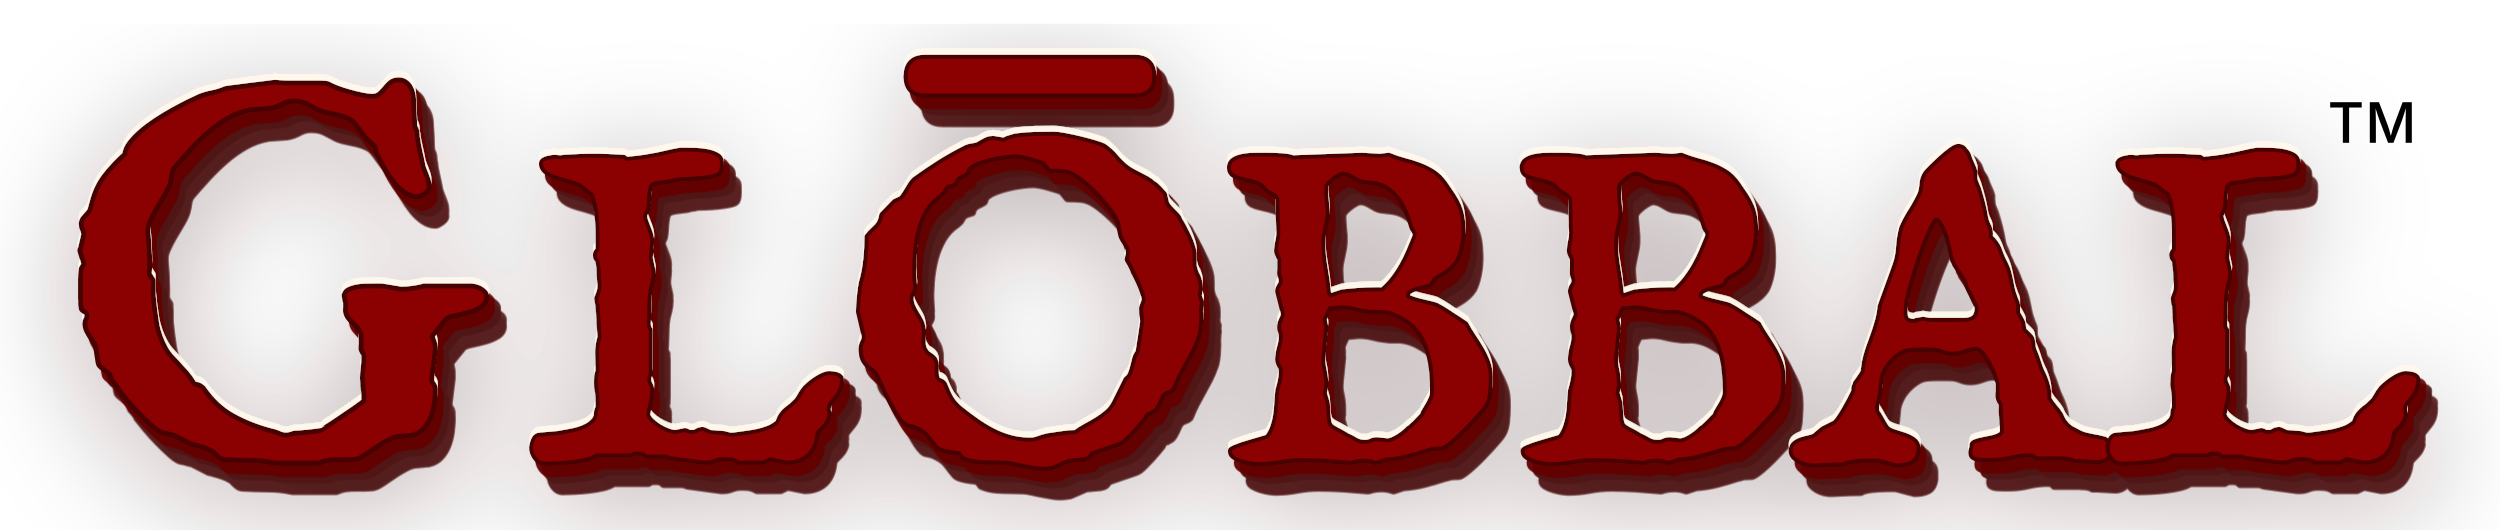
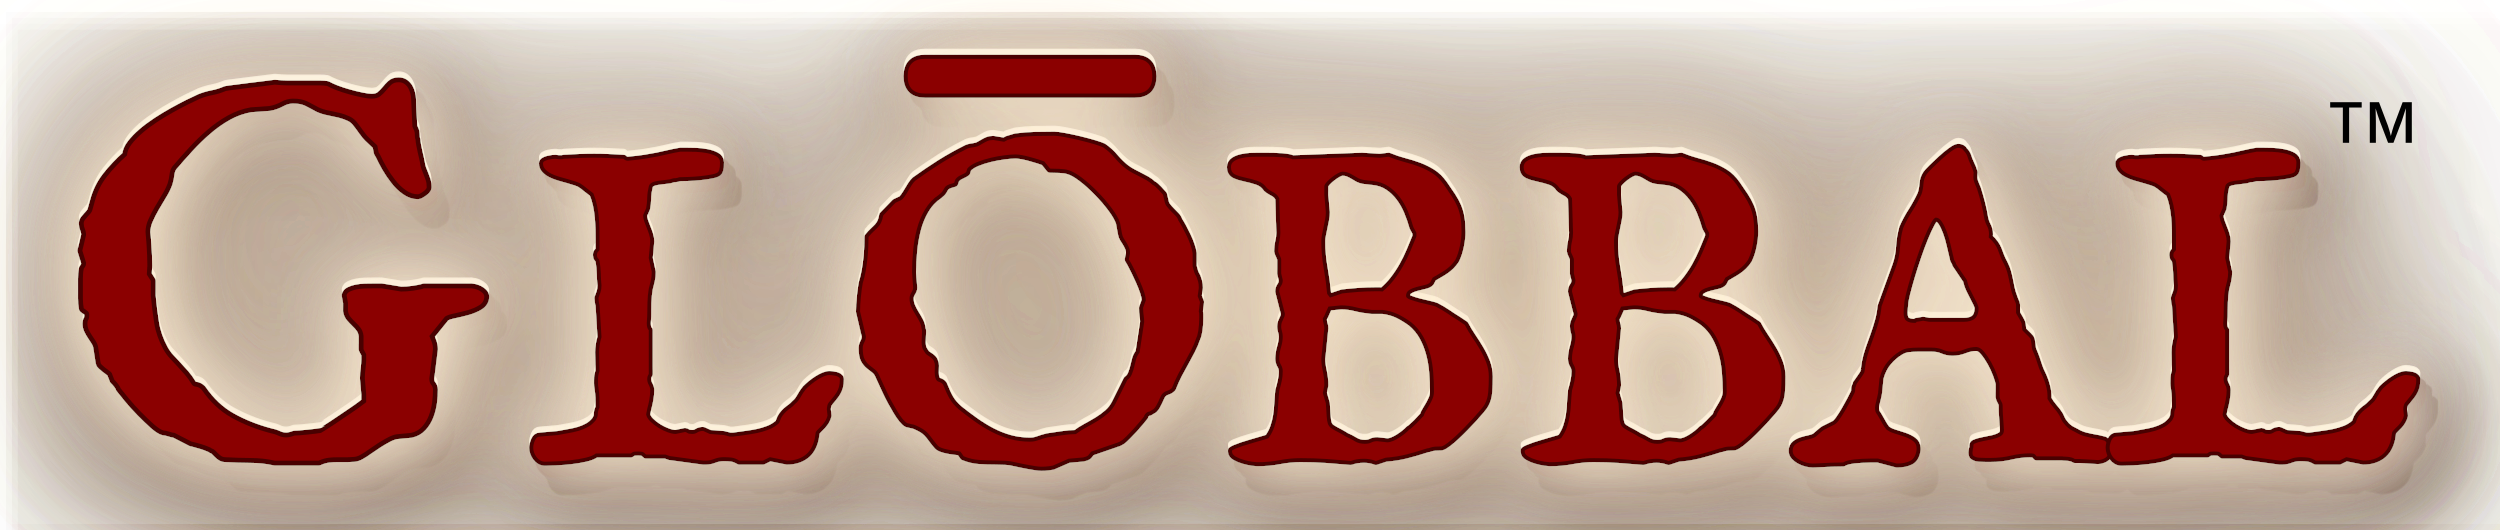
<svg xmlns="http://www.w3.org/2000/svg" class="logo-wordmark" viewBox="0 0 425 90" role="img" aria-label="Globbal">
  <defs>
    <style>
      .logo-wordmark-letters {
        filter:
+           drop-shadow(0 0 6px rgba(255, 242, 215, 0.72))
+           drop-shadow(0 0 14px rgba(255, 228, 185, 0.42))
+           drop-shadow(0 0 24px rgba(255, 210, 155, 0.22))
          drop-shadow(0 -1px 0 rgba(255, 248, 234, 0.95))
          drop-shadow(1px 2px 0 rgba(100, 0, 0, 0.95))
          drop-shadow(2px 3px 0 rgba(65, 0, 0, 0.9))
          drop-shadow(0 4px 10px rgba(40, 0, 0, 0.32));
      }
      .logo-letter-fill {
        fill: #8b0000;
        stroke: #4a0000;
        stroke-width: 1.656;
        stroke-linejoin: round;
        stroke-linecap: round;
        paint-order: stroke fill;
      }
      .logo-wordmark-tm {
        fill: #000;
        font-family: "Segoe UI", Inter, system-ui, sans-serif;
        font-weight: 500;
        letter-spacing: 0.02em;
      }
    </style>
  </defs>
  <g class="logo-wordmark-letters">
    <g class="logo-letter logo-letter-g-0" data-letter="G" data-index="0" transform="translate(9.96 77.86)">
      <path class="logo-letter-fill" d="M4.90-22.87Q4.90-23.27 5.05-23.49Q5.21-23.72 5.21-24.30Q5.21-24.75 4.99-24.93Q4.76-25.11 4.27-25.47Q4.13-26.32 4.13-27.13L4.13-30.46Q4.13-30.95 4.16-31.31Q4.18-31.67 4.27-32.16Q4.58-32.57 4.63-32.77Q4.67-32.97 4.67-33.20L4.04-35.26L4.67-37.91Q4.67-38.45 4.47-38.92Q4.27-39.40 4.27-39.85Q4.27-40.21 4.47-40.47Q4.67-40.74 4.92-41.01Q5.17-41.28 5.41-41.55Q5.66-41.82 5.75-42.18L6.15-43.62Q6.78-46 8.22-47.84Q9.66-49.68 11.63-51.44Q11.68-52.38 12.42-53.34Q13.16-54.31 14.26-55.25Q15.36-56.20 16.73-57.10Q18.10-57.99 19.47-58.76Q20.84-59.52 22.06-60.13Q23.27-60.73 24.08-61.09Q25.11-61.50 26.19-61.70Q27.27-61.90 28.44-62.40Q28.84-62.49 30.01-62.62Q31.18-62.76 32.50-62.94Q33.83-63.12 35.04-63.25Q36.25-63.38 36.75-63.47Q37.38-63.43 37.89-63.38Q38.41-63.34 38.95-63.34L43.30-63.34Q43.89-63.34 44.50-63.34Q45.10-63.34 45.64-63.25Q46.18-62.94 47.17-62.55Q48.16-62.17 49.28-61.86Q50.40-61.54 51.48-61.32Q52.56-61.09 53.23-61.09Q54.18-61.09 54.71-61.52Q55.25-61.95 55.68-62.49Q56.11-63.03 56.56-63.45Q57.01-63.88 57.81-63.88Q58.40-63.88 58.80-63.59Q59.21-63.29 59.45-62.85Q59.70-62.40 59.81-61.92Q59.93-61.45 59.93-61.09L60.15-56.33Q60.33-55.97 60.44-55.68Q60.55-55.39 60.55-55.16Q60.55-54.36 60.69-54.09Q60.69-53.77 60.80-53.17Q60.91-52.56 61.05-51.95Q61.18-51.35 61.30-50.87Q61.41-50.40 61.41-50.36Q61.50-49.64 61.68-49.14Q61.86-48.65 62.06-48.18Q62.26-47.71 62.42-47.21Q62.58-46.72 62.58-46Q62.58-45.87 62.40-45.66Q62.22-45.46 61.97-45.28Q61.72-45.10 61.48-44.97Q61.23-44.83 61.09-44.83Q60.02-44.83 59.03-45.53Q58.04-46.22 57.23-47.26Q56.42-48.29 55.77-49.41Q55.12-50.54 54.71-51.44L54.40-51.97L54.18-53.14L52.69-54.54Q52.56-54.67 52.31-54.96Q52.06-55.25 51.79-55.64Q51.53-56.02 51.26-56.38Q50.99-56.74 50.81-56.96Q50.31-57.68 49.50-58.06Q48.70-58.44 47.77-58.67Q46.85-58.89 45.91-59.07Q44.97-59.25 44.20-59.61Q43.57-59.93 43.10-60.20Q42.63-60.46 42.18-60.67Q41.73-60.87 41.19-60.98Q40.65-61.09 39.85-61.09Q38.81-61.09 37.85-60.55Q36.88-60.02 35.85-59.84L32.66-59.61Q30.59-59.25 28.75-58.22Q26.91-57.19 25.27-55.77Q23.63-54.36 22.15-52.74Q20.66-51.12 19.36-49.59Q18.96-49.05 18.87-48.27Q18.78-47.48 18.55-46.72Q18.19-45.73 17.56-44.72Q16.94-43.71 16.33-42.65Q15.72-41.60 15.25-40.54Q14.78-39.49 14.78-38.41Q14.78-38.18 14.85-37.58Q14.91-36.97 14.96-36.18Q15-35.40 15.05-34.48Q15.09-33.56 15.09-32.70L15-31.18L15.68-30.10L15.68-27.58Q15.90-25.16 16.26-22.91Q16.62-20.66 17.79-18.51Q18.28-17.61 18.91-16.94Q19.54-16.26 20.17-15.59Q20.80-14.91 21.43-14.20Q22.06-13.48 22.60-12.58Q22.82-12.17 23.34-12.13Q23.85-12.08 24.30-11.63Q26.46-8.49 29.40-6.85Q32.34-5.21 35.85-4.27Q36.75-4.09 37.35-3.80Q37.96-3.50 38.72-3.50Q39.08-3.50 39.58-3.64L40.12-3.82Q40.38-3.82 40.99-3.86Q41.60-3.91 42.29-3.98Q42.99-4.04 43.64-4.13Q44.29-4.22 44.61-4.27Q44.65-4.27 45.21-4.63Q45.78-4.99 46.61-5.53Q47.44-6.06 48.38-6.72Q49.32-7.37 50.16-7.93Q50.99-8.49 51.57-8.94Q52.15-9.39 52.29-9.48L52.29-10.87L52.06-13.52Q52.06-14.46 52.18-15.27Q52.29-16.08 52.29-16.71L52.29-17.65L51.84-18.51L51.84-20.75Q51.75-21.56 51.37-22.08Q50.99-22.60 50.51-23.04Q50.04-23.49 49.66-23.94Q49.28-24.39 49.19-25.02L49.19-26.41L48.96-27.67Q49.05-28.08 49.53-28.30Q50-28.53 50.65-28.66Q51.30-28.79 52.06-28.82Q52.83-28.84 53.46-28.84L54.94-28.84L58.22-28.30Q59.25-28.30 60.20-28.44Q61.14-28.57 61.86-28.75L62.08-28.84L70.26-28.84Q70.39-28.84 70.75-28.75Q71.11-28.66 71.47-28.48Q71.83-28.30 72.10-28.03Q72.37-27.76 72.37-27.45Q72.37-26.50 71.49-25.96Q70.62-25.43 69.47-25.11Q68.33-24.80 67.23-24.57Q66.13-24.35 65.68-24.03L63.03-20.75Q63.21-20.35 63.43-19.74Q63.65-19.14 63.65-18.51L63.03-13.52Q63.03-12.80 63.34-12.44Q63.65-12.08 63.65-11.63Q63.65-10.60 63.50-9.43Q63.34-8.27 62.94-7.21Q62.53-6.15 61.81-5.35Q61.09-4.54 59.93-4.27L57.50-4.04Q56.87-3.95 56.04-3.53Q55.21-3.10 54.33-2.54Q53.46-1.98 52.67-1.42Q51.88-0.85 51.30-0.54Q50.76-0.22 50.18-0.18Q49.59-0.13 49.19-0.13L47.57-0.13Q46.63-0.13 45.89-0.04Q45.15 0.04 44.20 0.45L36.75 0.45Q34.77 0 32.57 0Q31.54 0 30.50-0.04Q29.47-0.09 28.44-0.13Q27.94-0.13 27.65-0.34Q27.36-0.54 27.11-0.79Q26.86-1.03 26.62-1.28Q26.37-1.53 26.05-1.62Q25.92-1.75 25.40-1.95Q24.89-2.16 24.30-2.34Q23.72-2.52 23.20-2.65Q22.69-2.79 22.60-2.79L19.72-4.27Q19.45-4.27 18.84-4.47Q18.24-4.67 17.88-4.67Q17.25-4.81 16.19-5.75Q15.14-6.69 13.99-7.86Q12.85-9.03 11.88-10.20Q10.92-11.37 10.51-11.90Q10.51-12.08 10.11-12.60Q9.70-13.12 9.48-13.30L9.03-14.46Q8.94-14.60 8.63-14.82Q8.31-15.05 7.97-15.32Q7.64-15.59 7.39-15.81Q7.14-16.04 7.14-16.17L6.69-19.05Q6.56-19.50 6.27-19.95Q5.97-20.39 5.68-20.84Q5.39-21.29 5.14-21.79Q4.90-22.28 4.90-22.87" />
    </g>
    <g class="logo-letter logo-letter-l-1" data-letter="L" data-index="1" transform="translate(83.18 77.86)">
      <g class="logo-letter-scaled" transform="translate(33.53 0.63) scale(0.82) translate(-33.53 -0.63)">
        <path class="logo-letter-fill" d="M1.75-2.25Q1.75-2.96 2.09-3.77Q2.43-4.58 3.14-4.58L6.87-4.90Q8-5.12 9.07-5.30Q10.15-5.48 11.16-5.77Q12.17-6.06 13.07-6.56Q13.97-7.05 14.73-8Q14.91-8.31 15.03-8.60Q15.14-8.89 15.14-9.25Q15.14-9.97 15.50-10.56Q15.50-11.68 15.48-12.60Q15.45-13.52 15.27-14.69Q15.18-15.23 15.18-15.59Q15.18-15.95 15.18-16.17Q15.18-16.89 15.23-17.18Q15.27-17.47 15.50-18.19Q15.50-19.50 15.45-20.37Q15.41-21.25 15.41-22.06Q15.41-23.58 15.90-25.20L15.50-31.85Q15.41-32.03 15.34-32.57Q15.27-33.11 15.27-33.33Q15.50-33.87 15.70-34.50Q15.90-35.13 15.90-35.89Q15.77-37.20 15.75-38.41Q15.72-39.62 15.50-40.97Q15.41-41.33 15.18-41.55Q14.96-41.78 14.96-42.18Q14.96-42.68 15.18-42.88Q15.41-43.08 15.50-43.30L15.50-45.46Q15.50-46.40 15.48-47.59Q15.45-48.79 15.34-50.04Q15.23-51.30 14.96-52.58Q14.69-53.86 14.20-55.03Q13.97-55.21 13.57-55.50Q13.16-55.79 12.78-56.11Q12.40-56.42 12.11-56.65Q11.81-56.87 11.77-56.87Q11.37-57.19 10.62-57.43Q9.88-57.68 8.98-57.93Q8.09-58.17 7.17-58.44Q6.24-58.71 5.48-59.09Q4.72-59.48 4.25-59.99Q3.77-60.51 3.77-61.23Q3.77-61.50 4.09-61.68Q4.40-61.86 4.85-61.97Q5.30-62.08 5.71-62.13Q6.11-62.17 6.33-62.17Q6.87-62.08 7.14-62.08Q7.41-62.08 7.59-62.08Q7.95-62.08 8.04-62.17Q9.57-62.26 11.19-62.33Q12.80-62.40 14.42-62.40Q15.95-62.40 17.36-62.33Q18.78-62.26 20.48-62.17Q20.66-61.95 20.91-61.86Q21.16-61.77 21.34-61.77Q23.36-61.95 24.82-62.17Q26.28-62.40 27.49-62.64Q28.71-62.89 29.83-63.16Q30.95-63.43 32.30-63.65L33.38-63.65Q34.23-63.65 35.47-63.61Q36.70-63.56 37.80-63.34Q38.90-63.12 39.69-62.69Q40.47-62.26 40.47-61.45Q40.47-61.05 40.43-60.49Q40.38-59.93 40.16-59.52Q39.94-59.16 38.83-58.94Q37.73-58.71 36.43-58.58Q35.13-58.44 33.87-58.40Q32.61-58.35 32.07-58.35Q31.85-58.26 31.63-58.22Q31.40-58.17 31.20-58.15Q31-58.13 30.82-58.13L30.05-57.90Q28.44-57.72 27.58-57.59Q26.73-57.46 26.28-57.19Q25.83-56.92 25.72-56.49Q25.61-56.06 25.47-55.25Q25.38-54.49 25.36-53.70Q25.34-52.92 25.16-51.93L24.53-50.49Q24.53-49.91 24.75-49.23Q24.98-48.56 25.27-47.86Q25.56-47.17 25.79-46.45Q26.01-45.73 26.01-45.06L25.70-41.60L26.32-38.72Q26.32-37.69 26.12-36.90Q25.92-36.12 25.70-35.22Q25.47-33.92 25.43-32.34Q25.38-30.77 25.38-29.51L25.29-28.12Q25.29-27 25.70-26.64L25.70-17.56Q25.47-17.16 25.43-16.96Q25.38-16.76 25.38-16.53Q25.38-15.86 25.70-15.30Q26.01-14.73 26.01-14.24Q26.01-13.30 25.81-12.20Q25.61-11.10 25.38-10.33Q25.38-10.24 25.34-10.06Q25.29-9.88 25.25-9.66Q25.20-9.43 25.16-9.16Q25.29-8.45 26.01-7.73Q26.73-7.01 27.67-6.42Q28.62-5.84 29.60-5.48Q30.59-5.12 31.27-5.12L33.24-5.53Q33.42-5.53 33.71-5.32Q34.01-5.12 34.72-5.12Q35.31-5.12 35.78-5.44Q36.25-5.75 36.97-5.75L38.36-5.12L41.24-4.90L42.50-4.58L43.26-4.58Q44.52-4.76 45.75-4.92Q46.99-5.08 48.18-5.32Q49.37-5.57 50.49-6Q51.62-6.42 52.56-7.23L52.69-7.37Q52.87-7.55 52.87-7.77Q53.10-8.49 53.46-8.96Q53.82-9.43 54.24-9.82Q54.67-10.20 55.14-10.53Q55.61-10.87 56.06-11.37Q56.69-11.86 57.19-12.78Q57.68-13.70 58.31-14.46Q58.76-14.91 59.39-15.43Q60.02-15.95 60.69-16.37Q61.36-16.80 62.01-17.07Q62.67-17.34 63.21-17.34Q63.43-17.34 63.79-17.29Q64.15-17.25 64.49-17.16Q64.82-17.07 65.07-16.91Q65.32-16.76 65.32-16.53Q65.32-15.54 65.14-14.89Q64.96-14.24 64.62-13.70Q64.28-13.16 63.86-12.67Q63.43-12.17 62.98-11.59Q62.80-11.37 62.71-10.96Q62.62-10.56 62.62-10.24Q62.62-9.97 62.69-9.55Q62.76-9.12 62.76-8.94Q62.62-8.36 62.33-7.86Q62.04-7.37 61.66-6.96Q61.27-6.56 60.91-6.20Q60.55-5.84 60.33-5.53L60.11-4.13Q59.61-1.84 58.11-0.72Q56.60 0.40 54.36 0.40L50.81-0.31L49.37 0.40L44.47 0.40Q43.57-0.13 42.88-0.22Q42.18-0.31 41.24-0.31Q40.21-0.31 39.31 0.04Q38.41 0.40 37.60 0.40L36.97 0.40L30.05-0.54L29.20-0.85L25.16-0.85Q24.66-1.35 24.33-1.42Q23.99-1.48 23.36-1.48Q22.87-1.48 22.62-1.44Q22.37-1.39 21.97-1.08L14.73-1.08Q14.06-0.54 12.62-0.20Q11.19 0.13 9.59 0.31Q8 0.49 6.51 0.56Q5.03 0.63 4.22 0.63Q3.64 0.63 3.19 0.36Q2.74 0.09 2.43-0.34Q2.11-0.76 1.93-1.26Q1.75-1.75 1.75-2.25" />
      </g>
    </g>
    <g class="logo-letter logo-letter-o-2" data-letter="O" data-index="2" transform="translate(136.85 77.86)">
      <g class="logo-letter-o-scaled" transform="translate(38.25 1.48) scale(0.84) translate(-38.25 -1.48)">
        <path class="logo-letter-fill" d="M4.40-22.55Q4.40-23.13 4.72-23.70Q5.03-24.26 5.03-24.93L3.86-29.92Q3.86-31.22 4.02-32.84Q4.18-34.46 4.40-35.67Q4.76-36.79 4.99-38.07Q5.21-39.35 5.35-40.63Q5.48-41.91 5.53-43.06Q5.57-44.20 5.57-45.01Q6.06-45.64 6.56-46.09Q7.05-46.54 7.46-46.97Q7.86-47.39 8.13-47.95Q8.40-48.52 8.54-49.37L11.01-51.93L12.17-52.47Q12.44-52.60 12.80-53.10Q13.16-53.59 13.54-54.24Q13.93-54.89 14.31-55.50Q14.69-56.11 15.05-56.42Q17.61-58.26 20.10-59.84Q22.60-61.41 25.56-62.89Q25.79-62.94 26.01-63.03Q26.23-63.07 26.44-63.12Q26.64-63.16 26.77-63.16Q27.49-63.25 27.94-63.50Q28.39-63.74 28.79-63.99Q29.20-64.24 29.67-64.44Q30.14-64.64 30.82-64.64L33.02-64.28L33.69-64.64L35.35-65.14Q37.38-65.41 39.28-65.45Q41.19-65.50 43.17-65.50Q43.80-65.50 45.26-65.23Q46.72-64.96 48.31-64.58Q49.91-64.19 51.26-63.79Q52.60-63.38 53.05-63.16Q54.36-62.26 55.41-61Q56.47-59.75 57.63-58.85Q58.35-58.31 59.05-57.95Q59.75-57.59 60.42-57.25Q61.09-56.92 61.77-56.53Q62.44-56.15 63.07-55.57Q63.29-55.48 63.61-55.21Q63.92-54.94 64.24-54.60Q64.55-54.27 64.80-53.97Q65.05-53.68 65.18-53.55L65.50-52.15Q65.59-51.62 65.97-51.14Q66.35-50.67 66.82-50.20Q67.29-49.73 67.72-49.28Q68.15-48.83 68.28-48.34Q68.64-47.80 69.09-46.97Q69.54-46.13 69.99-45.19Q70.44-44.25 70.75-43.33Q71.07-42.41 71.16-41.73L71.16-39.08Q71.34-38.32 71.49-37.87Q71.65-37.42 71.96-36.93Q72.14-36.43 72.28-35.96Q72.41-35.49 72.41-34.72Q72.41-34.63 72.37-34.41Q72.32-34.19 72.30-33.92Q72.28-33.65 72.23-33.40Q72.19-33.15 72.19-33.02L72.64-31.85L72.41-29.92Q72.50-29.69 72.50-29.38Q72.50-29.06 72.50-28.66Q72.50-27.22 72.32-26.12Q72.14-25.02 71.96-24.71Q71.47-23.27 70.84-22.06Q70.21-20.84 69.54-19.65Q68.87-18.46 68.21-17.21Q67.56-15.95 66.98-14.46Q66.71-14.20 66.44-14.06Q66.17-13.93 65.90-13.84Q65.63-13.75 65.36-13.57Q65.09-13.39 64.87-13.07Q64.73-12.85 64.58-12.49Q64.42-12.13 64.22-11.70Q64.01-11.28 63.79-10.87Q63.56-10.47 63.29-10.20L62.40-9.66Q62.04-9.66 61.70-9.32Q61.36-8.98 61.36-8.71Q61.05-8.31 60.46-7.61Q59.88-6.92 59.21-6.18Q58.53-5.44 57.90-4.81Q57.28-4.18 56.87-3.86Q56.56-3.68 56.33-3.55Q56.11-3.46 55.91-3.37Q55.70-3.28 55.61-3.28L50.63-1.57Q50.31-1.21 50.18-1.01Q50.04-0.81 49.91-0.72Q49.77-0.63 49.59-0.56Q49.41-0.49 49.01-0.40L46.04-0.13L42.86 1.26Q42.45 1.35 42.05 1.39Q41.69 1.44 41.31 1.46Q40.92 1.48 40.56 1.48Q40.07 1.48 39.37 1.37Q38.68 1.26 37.91 1.12Q37.15 0.99 36.41 0.83Q35.67 0.67 35.08 0.54Q34.19 0.31 33.20 0.27Q32.21 0.22 31.22 0.22Q29.51 0.22 27.94 0.11Q26.37 0 24.84-0.63L24.17-1.57Q23.67-1.71 23-1.77Q22.33-1.84 21.63-1.98Q20.93-2.11 20.33-2.34Q19.72-2.56 19.41-3.01Q18.73-3.82 18.33-4.38Q17.92-4.94 17.52-5.37Q17.12-5.79 16.51-6.18Q15.90-6.56 14.82-7.01L13.43-7.32Q12.98-7.55 12.44-8.22Q11.90-8.89 11.37-9.79Q10.83-10.69 10.26-11.72Q9.70-12.76 9.25-13.72Q8.80-14.69 8.45-15.45Q8.09-16.22 7.91-16.62Q7.50-17.70 6.90-18.17Q6.29-18.64 5.75-19.07Q5.21-19.50 4.81-20.21Q4.40-20.93 4.40-22.55M13.88-32.57Q13.88-31.67 14.22-30.91Q14.55-30.14 15-29.42Q15.45-28.71 15.83-27.99Q16.22-27.27 16.31-26.41Q16.40-26.28 16.40-25.87L16.31-23.72Q16.31-23.31 16.40-22.82Q16.49-22.33 16.85-21.83Q17.12-21.34 17.43-21.14Q17.74-20.93 18.04-20.73Q18.33-20.53 18.58-20.26Q18.82-19.99 18.96-19.41L19-18.96Q19-18.64 18.98-18.37Q18.96-18.10 18.96-17.56Q18.96-16.80 19.18-16.31Q19.36-15.81 19.86-15.68Q20.35-15.54 20.66-15.14Q21.34-13.39 22.01-12.24Q22.69-11.10 23.85-10.11Q25.43-8.85 27.07-7.68Q28.71-6.51 30.46-5.59Q32.21-4.67 34.14-4.13Q36.07-3.59 38.23-3.59Q38.81-3.59 39.22-3.68Q39.62-3.77 40-3.91Q40.38-4.04 40.79-4.18Q41.19-4.31 41.78-4.45Q43.04-4.63 44.63-4.87Q46.22-5.12 47.53-5.12Q48.47-5.84 49.64-6.47Q50.81-7.10 51.95-7.79Q53.10-8.49 54.06-9.34Q55.03-10.20 55.61-11.37L57.95-16.08Q58.58-16.53 58.87-17.25Q59.16-17.97 59.34-18.73Q59.52-19.50 59.72-20.26Q59.93-21.02 60.42-21.61L61.36-27.81Q61.36-28.53 61.25-29.15Q61.14-29.78 61.14-30.68L61.68-32.16Q61.68-32.88 61.34-33.89Q61-34.90 60.53-35.96Q60.06-37.02 59.57-38.03Q59.07-39.04 58.71-39.71L58.26-40.47L58.49-41.73Q58.49-42.41 58.26-42.92Q58.04-43.44 57.77-43.87Q57.50-44.29 57.23-44.72Q56.96-45.15 56.87-45.69L56.47-47.89Q56.06-49.14 54.80-50.83Q53.55-52.51 51.97-54.13Q50.40-55.75 48.79-56.98Q47.17-58.22 46.04-58.53Q45.37-58.76 44.20-58.80Q43.04-58.85 42.32-58.85L41.15-60.29Q40.83-60.42 40.05-60.67Q39.26-60.91 38.39-61.16Q37.51-61.41 36.66-61.57Q35.80-61.72 35.35-61.72Q34.46-61.72 33.04-61.54Q31.63-61.36 30.14-61Q28.66-60.64 27.40-60.11Q26.14-59.57 25.56-58.85L25.34-58.13Q24.98-57.86 24.59-57.70Q24.21-57.54 23.88-57.34Q23.54-57.14 23.29-56.85Q23.04-56.56 22.91-55.97Q21.88-55.70 21.50-55.48Q21.11-55.25 20.96-54.98Q20.80-54.71 20.62-54.38Q20.44-54.04 19.81-53.55Q18.06-52.38 16.98-50.54Q15.90-48.70 15.34-46.54Q14.78-44.38 14.58-42.11Q14.38-39.85 14.38-37.91L14.60-34.72Q14.60-34.32 14.24-33.76Q13.88-33.20 13.88-32.57" />
        <path class="logo-letter-fill logo-letter-macron" d="M 17.01 -81.07 L 59.49 -81.07 Q 63.01 -81.07 63.01 -77.55 Q 63.01 -74.04 59.49 -74.04 L 17.01 -74.04 Q 13.49 -74.04 13.49 -77.55 Q 13.49 -81.07 17.01 -81.07 Z" />
      </g>
    </g>
    <g class="logo-letter logo-letter-b-3" data-letter="B" data-index="3" transform="translate(200.81 77.86)">
      <g class="logo-letter-scaled" transform="translate(30.37 0.72) scale(0.82) translate(-30.37 -0.72)">
        <path class="logo-letter-fill" d="M3.86-1.48L3.86-1.71Q4-1.84 4.58-2.09Q5.17-2.34 5.97-2.61Q6.78-2.87 7.68-3.14Q8.58-3.41 9.39-3.64Q10.20-3.86 10.76-4.04Q11.32-4.22 11.41-4.27Q12.22-5.39 12.62-6.58Q13.03-7.77 13.21-9.01Q13.39-10.24 13.45-11.52Q13.52-12.80 13.66-14.15Q13.97-15.18 14.17-16.13Q14.38-17.07 14.38-18.10Q14.38-18.87 14.02-19.45Q13.66-20.04 13.66-20.75Q13.66-21.92 14.02-23.11Q14.38-24.30 14.38-25.34Q14.38-25.70 14.33-25.94Q14.29-26.19 14.22-26.41Q14.15-26.64 14.11-26.86Q14.06-27.09 14.06-27.45Q14.06-27.90 14.17-28.23Q14.29-28.57 14.44-28.86Q14.60-29.15 14.71-29.45Q14.82-29.74 14.82-30.10L13.66-34.68Q13.66-35.35 14.02-35.83Q14.38-36.30 14.38-37.06L14.06-38.41L14.06-41.28Q14.06-41.42 13.97-41.67Q13.88-41.91 13.75-42.18Q13.61-42.45 13.52-42.68Q13.43-42.90 13.43-42.99Q13.43-44.16 13.66-45.06Q13.88-45.96 13.88-46.85L13.66-54Q13.43-54.45 13.16-54.71Q12.89-54.98 12.58-55.16Q12.26-55.34 11.88-55.55Q11.50-55.75 11.10-56.11Q10.33-57.23 9.07-57.63Q7.82-58.04 6.60-58.29Q5.39-58.53 4.51-58.94Q3.64-59.34 3.64-60.46Q3.64-61.27 4.29-61.70Q4.94-62.13 5.84-62.33Q6.74-62.53 7.64-62.58Q8.54-62.62 9.07-62.62L10.69-62.62Q11.50-62.62 12.44-62.60Q13.39-62.58 14.22-62.51Q15.05-62.44 15.63-62.33Q16.22-62.22 16.31-62.08L30.82-62.62L34.50-62.40L36.34-62.62Q37.96-61.95 39.53-61.54Q41.10-61.14 42.56-60.60Q44.02-60.06 45.35-59.23Q46.67-58.40 47.75-56.87Q48.74-55.43 49.44-54.38Q50.13-53.32 50.58-52.27Q51.03-51.21 51.23-50Q51.44-48.79 51.44-47.08Q51.44-45.78 51.12-44.18Q50.81-42.59 50.18-41.28Q49.68-40.52 49.17-40.03Q48.65-39.53 48.07-39.13Q47.48-38.72 46.83-38.36Q46.18-38 45.46-37.55L44.97-36.61Q44.65-36.21 43.82-36.03Q42.99-35.85 42.14-35.62Q41.28-35.40 40.61-34.99Q39.94-34.59 39.94-33.74Q39.94-33.33 40.74-33.02Q41.55-32.70 42.61-32.43Q43.66-32.16 44.67-31.94Q45.69-31.71 46.13-31.54Q47.44-30.86 48.45-30.17Q49.46-29.47 50.63-28.75L52.11-27.76Q52.74-26.55 53.59-25.29Q54.45-24.03 55.23-22.71Q56.02-21.38 56.56-19.97Q57.10-18.55 57.10-17.03Q57.10-15.36 56.98-13.88Q56.87-12.40 56.24-11.28Q56.02-10.87 55.39-10.13Q54.76-9.39 53.93-8.47Q53.10-7.55 52.13-6.56Q51.17-5.57 50.27-4.74Q49.37-3.91 48.58-3.30Q47.80-2.70 47.30-2.56Q45.73-2.56 45.15-2.36Q44.56-2.16 44.34-2.16Q41.96-1.39 40.03-0.90Q38.09-0.40 35.71-0.22L33.69 0.45Q32.48 0 31.22 0Q29.69 0 28.48 0.45Q25.88 0.22 23.36 0.04Q20.84-0.13 18.10-0.13Q15.95-0.13 13.72 0.29Q11.50 0.72 9.07 0.72Q8.85 0.72 8.02 0.61Q7.19 0.49 6.27 0.22Q5.35-0.04 4.60-0.47Q3.86-0.90 3.86-1.48M23-15.23L22.69-13.61L23.31-11.50Q23.45-9.75 23.49-8.78Q23.54-7.82 23.74-7.25Q23.94-6.69 24.48-6.31Q25.02-5.93 26.19-5.35Q26.64-5.12 26.91-4.94Q27.18-4.76 27.49-4.58Q28.44-4.18 29.31-3.64Q30.19-3.10 31.36-3.10Q32.21-3.10 32.73-3.37Q33.24-3.64 33.96-3.64L36.03-3.41Q36.57-3.41 37.22-3.68Q37.87-3.95 38.50-4.36Q39.13-4.76 39.69-5.21Q40.25-5.66 40.61-6.06Q40.83-6.15 41.26-6.54Q41.69-6.92 42.14-7.37Q42.59-7.82 42.97-8.24Q43.35-8.67 43.57-8.85Q43.75-9.48 44.14-10.06Q44.52-10.65 44.85-11.25Q45.19-11.86 45.46-12.51Q45.73-13.16 45.73-13.93Q45.73-15.90 45.57-17.90Q45.42-19.90 44.92-21.76Q44.43-23.63 43.51-25.31Q42.59-27 41.01-28.30Q39.58-29.33 38.21-29.99Q36.84-30.64 35.08-30.86L32.79-30.86Q30.95-31.04 29.47-31.42Q27.99-31.80 26.46-31.80L23.85-31.54Q23.76-31.36 23.61-31.02Q23.45-30.68 23.29-30.30Q23.13-29.92 22.98-29.60Q22.82-29.29 22.69-29.15Q22.69-28.44 22.84-28.01Q23-27.58 23-27.04L22.37-20.75Q22.37-19.54 22.69-18.15Q23-16.76 23-15.23M23.58-34.19L24.17-33.42L26.73-34.28Q28.30-34.46 30.03-34.59Q31.76-34.72 33.38-34.72Q34.23-34.72 34.54-34.72Q34.86-34.72 35.08-34.68Q36.39-35.76 37.44-37.13Q38.50-38.50 39.33-39.98Q40.16-41.46 40.83-43.04Q41.51-44.61 42.09-46.09L42.09-46.85L41.46-48.02Q41.01-49.64 40.34-51.26Q39.67-52.87 38.66-54.22Q37.64-55.57 36.27-56.49Q34.90-57.41 33.06-57.59Q32.97-57.59 32.68-57.63Q32.39-57.68 32.07-57.70Q31.76-57.72 31.49-57.77Q31.22-57.81 31.13-57.81Q30.55-57.90 30.03-58.17Q29.51-58.44 29.02-58.76Q28.53-59.07 27.96-59.30Q27.40-59.52 26.77-59.52Q26.46-59.52 25.85-59.21Q25.25-58.89 24.64-58.42Q24.03-57.95 23.56-57.46Q23.09-56.96 23-56.56L23-54.71L23.31-51.12Q23.31-50.40 23.16-49.62Q23-48.83 22.84-48.04Q22.69-47.26 22.53-46.52Q22.37-45.78 22.37-45.15Q22.37-42.23 22.87-39.49Q23.36-36.75 23.58-34.19" />
      </g>
    </g>
    <g class="logo-letter logo-letter-b-4" data-letter="B" data-index="4" transform="translate(250.57 77.86)">
      <g class="logo-letter-scaled" transform="translate(30.37 0.72) scale(0.82) translate(-30.37 -0.72)">
        <path class="logo-letter-fill" d="M3.86-1.48L3.86-1.71Q4-1.84 4.58-2.09Q5.17-2.34 5.97-2.61Q6.78-2.87 7.68-3.14Q8.58-3.41 9.39-3.64Q10.20-3.86 10.76-4.04Q11.32-4.22 11.41-4.27Q12.22-5.39 12.62-6.58Q13.03-7.77 13.21-9.01Q13.39-10.24 13.45-11.52Q13.52-12.80 13.66-14.15Q13.97-15.18 14.17-16.13Q14.38-17.07 14.38-18.10Q14.38-18.87 14.02-19.45Q13.66-20.04 13.66-20.75Q13.66-21.92 14.02-23.11Q14.38-24.30 14.38-25.34Q14.38-25.70 14.33-25.94Q14.29-26.19 14.22-26.41Q14.15-26.64 14.11-26.86Q14.06-27.09 14.06-27.45Q14.06-27.90 14.17-28.23Q14.29-28.57 14.44-28.86Q14.60-29.15 14.71-29.45Q14.82-29.74 14.82-30.10L13.66-34.68Q13.66-35.35 14.02-35.83Q14.38-36.30 14.38-37.06L14.06-38.41L14.06-41.28Q14.06-41.42 13.97-41.67Q13.88-41.91 13.75-42.18Q13.61-42.45 13.52-42.68Q13.43-42.90 13.43-42.99Q13.43-44.16 13.66-45.06Q13.88-45.96 13.88-46.85L13.66-54Q13.43-54.45 13.16-54.71Q12.89-54.98 12.58-55.16Q12.26-55.34 11.88-55.55Q11.50-55.75 11.10-56.11Q10.33-57.23 9.07-57.63Q7.82-58.04 6.60-58.29Q5.39-58.53 4.51-58.94Q3.64-59.34 3.64-60.46Q3.64-61.27 4.29-61.70Q4.94-62.13 5.84-62.33Q6.74-62.53 7.64-62.58Q8.54-62.62 9.07-62.62L10.69-62.62Q11.50-62.62 12.44-62.60Q13.39-62.58 14.22-62.51Q15.05-62.44 15.63-62.33Q16.22-62.22 16.31-62.08L30.82-62.62L34.50-62.40L36.34-62.62Q37.96-61.95 39.53-61.54Q41.10-61.14 42.56-60.60Q44.02-60.06 45.35-59.23Q46.67-58.40 47.75-56.87Q48.74-55.43 49.44-54.38Q50.13-53.32 50.58-52.27Q51.03-51.21 51.23-50Q51.44-48.79 51.44-47.08Q51.44-45.78 51.12-44.18Q50.81-42.59 50.18-41.28Q49.68-40.52 49.17-40.03Q48.65-39.53 48.07-39.13Q47.48-38.72 46.83-38.36Q46.18-38 45.46-37.55L44.97-36.61Q44.65-36.21 43.82-36.03Q42.99-35.85 42.14-35.62Q41.28-35.40 40.61-34.99Q39.94-34.59 39.94-33.74Q39.94-33.33 40.74-33.02Q41.55-32.70 42.61-32.43Q43.66-32.16 44.67-31.94Q45.69-31.71 46.13-31.54Q47.44-30.86 48.45-30.17Q49.46-29.47 50.63-28.75L52.11-27.76Q52.74-26.55 53.59-25.29Q54.45-24.03 55.23-22.71Q56.02-21.38 56.56-19.97Q57.10-18.55 57.10-17.03Q57.10-15.36 56.98-13.88Q56.87-12.40 56.24-11.28Q56.02-10.87 55.39-10.13Q54.76-9.39 53.93-8.47Q53.10-7.55 52.13-6.56Q51.17-5.57 50.27-4.74Q49.37-3.91 48.58-3.30Q47.80-2.70 47.30-2.56Q45.73-2.56 45.15-2.36Q44.56-2.16 44.34-2.16Q41.96-1.39 40.03-0.90Q38.09-0.40 35.71-0.22L33.69 0.45Q32.48 0 31.22 0Q29.69 0 28.48 0.45Q25.88 0.22 23.36 0.04Q20.84-0.13 18.10-0.13Q15.95-0.13 13.72 0.29Q11.50 0.72 9.07 0.72Q8.85 0.72 8.02 0.61Q7.19 0.49 6.27 0.22Q5.35-0.04 4.60-0.47Q3.86-0.90 3.86-1.48M23-15.23L22.69-13.61L23.31-11.50Q23.45-9.75 23.49-8.78Q23.54-7.82 23.74-7.25Q23.94-6.69 24.48-6.31Q25.02-5.93 26.19-5.35Q26.64-5.12 26.91-4.94Q27.18-4.76 27.49-4.58Q28.44-4.18 29.31-3.64Q30.19-3.10 31.36-3.10Q32.21-3.10 32.73-3.37Q33.24-3.64 33.96-3.64L36.03-3.41Q36.57-3.41 37.22-3.68Q37.87-3.95 38.50-4.36Q39.13-4.76 39.69-5.21Q40.25-5.66 40.61-6.06Q40.83-6.15 41.26-6.54Q41.69-6.92 42.14-7.37Q42.59-7.82 42.97-8.24Q43.35-8.67 43.57-8.85Q43.75-9.48 44.14-10.06Q44.52-10.65 44.85-11.25Q45.19-11.86 45.46-12.51Q45.73-13.16 45.73-13.93Q45.73-15.90 45.57-17.90Q45.42-19.90 44.92-21.76Q44.43-23.63 43.51-25.31Q42.59-27 41.01-28.30Q39.58-29.33 38.21-29.99Q36.84-30.64 35.08-30.86L32.79-30.86Q30.95-31.04 29.47-31.42Q27.99-31.80 26.46-31.80L23.85-31.54Q23.76-31.36 23.61-31.02Q23.45-30.68 23.29-30.30Q23.13-29.92 22.98-29.60Q22.82-29.29 22.69-29.15Q22.69-28.44 22.84-28.01Q23-27.58 23-27.04L22.37-20.75Q22.37-19.54 22.69-18.15Q23-16.76 23-15.23M23.58-34.19L24.17-33.42L26.73-34.28Q28.30-34.46 30.03-34.59Q31.76-34.72 33.38-34.72Q34.23-34.72 34.54-34.72Q34.86-34.72 35.08-34.68Q36.39-35.76 37.44-37.13Q38.50-38.50 39.33-39.98Q40.16-41.46 40.83-43.04Q41.51-44.61 42.09-46.09L42.09-46.85L41.46-48.02Q41.01-49.64 40.34-51.26Q39.67-52.87 38.66-54.22Q37.64-55.57 36.27-56.49Q34.90-57.41 33.06-57.59Q32.97-57.59 32.68-57.63Q32.39-57.68 32.07-57.70Q31.76-57.72 31.49-57.77Q31.22-57.81 31.13-57.81Q30.55-57.90 30.03-58.17Q29.51-58.44 29.02-58.76Q28.53-59.07 27.96-59.30Q27.40-59.52 26.77-59.52Q26.46-59.52 25.85-59.21Q25.25-58.89 24.64-58.42Q24.03-57.95 23.56-57.46Q23.09-56.96 23-56.56L23-54.71L23.31-51.12Q23.31-50.40 23.16-49.62Q23-48.83 22.84-48.04Q22.69-47.26 22.53-46.52Q22.37-45.78 22.37-45.15Q22.37-42.23 22.87-39.49Q23.36-36.75 23.58-34.19" />
      </g>
    </g>
    <g class="logo-letter logo-letter-a-5" data-letter="A" data-index="5" transform="translate(300.34 77.86)">
      <g class="logo-letter-scaled" transform="translate(31.27 0.94) scale(0.82) translate(-31.27 -0.94)">
        <path class="logo-letter-fill" d="M-1.48-1.71Q-1.48-2.56-0.92-3.01Q-0.36-3.46 0.40-3.71Q1.17-3.95 1.95-4.11Q2.74-4.27 3.23-4.58Q3.37-4.67 3.59-4.87Q3.82-5.08 4.09-5.32Q4.36-5.57 4.63-5.77Q4.90-5.97 5.03-6.06L7.19-7.14Q7.59-7.32 8.20-8.18Q8.80-9.03 9.41-10.08Q10.02-11.14 10.56-12.15Q11.10-13.16 11.32-13.66Q11.41-13.75 11.46-14.15Q11.50-14.55 11.50-14.78Q11.54-14.96 11.68-15.25Q11.81-15.54 11.81-15.63Q11.90-15.72 12.13-16.06Q12.35-16.40 12.62-16.76Q12.89-17.12 13.09-17.45Q13.30-17.79 13.34-17.88Q13.39-17.92 13.43-18.22Q13.48-18.51 13.52-18.84Q13.57-19.18 13.61-19.50Q13.66-19.81 13.66-19.90Q13.93-21.34 14.44-22.80Q14.96-24.26 15.48-25.70Q15.99-27.13 16.40-28.62Q16.80-30.10 16.94-31.62L20.04-40.16Q20.66-41.96 20.78-43.96Q20.89-45.96 21.43-47.89Q22.19-49.64 23.27-51.32Q24.35-53.01 25.25-54.94Q25.56-55.93 25.63-57.03Q25.70-58.13 26.32-59.07Q26.55-59.39 27.45-60.29Q28.35-61.18 29.38-62.13Q30.41-63.07 31.40-63.79Q32.39-64.51 32.84-64.51Q33.69-64.51 34.01-63.88Q34.23-63.70 34.48-63.29Q34.72-62.89 34.72-62.80Q34.95-61.99 35.35-61.18Q35.76-60.37 36.03-59.43L35.98-58.44Q35.98-57.81 36.27-57.12Q36.57-56.42 36.75-55.97Q37.24-54.40 37.62-52.92Q38-51.44 38.23-49.95Q38.41-49.05 38.81-48.31Q39.22-47.57 39.22-46.63L39.17-45.91Q39.98-45.19 40.38-44.61Q40.79-44.02 41.04-43.42Q41.28-42.81 41.53-42.11Q41.78-41.42 42.32-40.43Q42.77-39.53 42.99-38.75Q43.21-37.96 43.37-37.15Q43.53-36.34 43.71-35.44Q43.89-34.54 44.29-33.51Q44.34-33.29 44.58-32.75Q44.83-32.21 44.83-32.03L44.83-30.32Q44.83-30.23 45.01-29.92Q45.19-29.60 45.42-29.22Q45.64-28.84 45.82-28.48Q46-28.12 46-27.99Q46-27.94 46.02-27.74Q46.04-27.54 46.07-27.29Q46.09-27.04 46.13-26.82Q46.18-26.59 46.22-26.59L47.48-25.34Q47.80-25.07 47.89-24.71Q47.98-24.35 48.02-23.92Q48.07-23.49 48.11-23.07Q48.16-22.64 48.38-22.24Q48.92-20.98 49.32-19.65Q49.73-18.33 50.40-17.03Q50.81-16.08 51.08-15.03Q51.35-13.97 51.35-12.98L51.35-12.44Q51.93-11.41 52.65-10.60Q53.37-9.79 53.82-9.03Q54.22-8.04 54.67-7.46Q55.12-6.87 55.55-6.51Q55.97-6.15 56.38-5.95Q56.78-5.75 57.19-5.53Q58.17-4.94 59.23-4.67Q60.29-4.40 61.90-4.13L63.16-3.82Q63.74-3.46 63.88-2.76Q64.01-2.07 64.01-1.57Q64.01-0.63 63.27-0.20Q62.53 0.22 61.77 0.22L57.95 0L57.01 0Q56.78-0.18 56.40-0.29Q56.02-0.40 55.61-0.45Q55.21-0.49 54.87-0.49Q54.54-0.49 54.45-0.54L49.10-0.54Q48.74-1.03 48.45-1.10Q48.16-1.17 47.62-1.17Q45.78-1.17 43.78-0.70Q41.78-0.22 39.53-0.22L38.54-0.22Q37.82-0.22 37.17-0.27Q36.52-0.31 36.03-0.63Q35.80-0.76 35.80-1.39L35.89-2.11Q35.98-2.34 35.98-2.52Q35.98-2.70 35.98-2.79Q35.98-3.10 36.25-3.19Q37.06-3.55 38.09-3.73Q39.13-3.91 40.07-4.13Q41.01-4.36 41.67-4.76Q42.32-5.17 42.32-5.97L42.32-6.06Q42.27-7.10 42.16-8.42Q42.05-9.75 42.05-11.05Q42.05-11.50 41.75-11.99Q41.46-12.49 41.42-12.89L41.42-15.63Q41.33-16.22 40.86-17.50Q40.38-18.78 39.69-20.04Q38.99-21.29 38.18-22.26Q37.38-23.22 36.57-23.22Q35.40-23.22 34.16-22.73Q32.93-22.24 31.67-22.24Q30.59-22.24 29.63-22.66Q28.66-23.09 27.36-23.09L24.48-23.09Q23.54-23.09 22.57-22.98Q21.61-22.87 20.80-22.37Q19.41-21.56 18.24-20.19Q17.07-18.82 16.53-16.80L16.22-13.66Q16.22-13.57 16.13-13.21Q16.04-12.85 15.95-12.44Q15.86-12.04 15.77-11.70Q15.68-11.37 15.68-11.28Q15.68-11.19 15.63-11.01Q15.59-10.83 15.59-10.65Q15.59-9.84 15.86-9.48Q16.13-9.12 16.53-8.40Q16.76-8 17.14-7.32Q17.52-6.65 17.92-6.15Q18.55-5.62 19.61-5.30Q20.66-4.99 21.70-4.63Q22.73-4.27 23.47-3.73Q24.21-3.19 24.21-2.25L24.21-1.93Q23.99-0.18 22.91 0.38Q21.83 0.94 20.13 0.94L16.22-0.09L14.60-0.09Q13.79-0.09 12.94-0.04Q12.08 0 11.30 0.09Q10.51 0.18 9.91 0.34Q9.30 0.49 8.98 0.72Q7.86 0.72 6.76 0.76Q5.66 0.81 4.78 0.85Q3.91 0.90 3.35 0.92Q2.79 0.94 2.70 0.94Q2.11 0.94 1.39 0.76Q0.67 0.58 0.02 0.22Q-0.63-0.13-1.06-0.61Q-1.48-1.08-1.48-1.71M21.65-32.16Q21.61-31.67 21.56-31.20Q21.52-30.73 21.52-30.32Q21.52-29.06 22.10-28.64Q22.69-28.21 23.90-28.21Q24.03-28.21 24.12-28.30Q24.17-28.35 24.21-28.44Q24.30-28.44 24.82-28.53Q25.34-28.62 25.56-28.66Q25.96-28.62 26.35-28.53Q26.73-28.44 26.95-28.44L34.01-28.44Q37.06-28.44 37.06-31.22Q37.06-31.62 36.77-32.25Q36.48-32.88 36.07-33.62Q35.67-34.37 35.29-35.17Q34.90-35.98 34.72-36.75Q34.72-37.06 34.50-37.29L32.39-40.43Q32.39-40.65 32.23-40.88Q32.07-41.10 31.98-41.33L31.76-42.27Q31.54-43.21 31.22-44.56Q30.91-45.91 30.46-47.12Q30.01-48.34 29.45-49.19Q28.88-50.04 28.21-50.04Q27.81-50.04 27.18-48.87Q26.55-47.71 25.81-45.91Q25.07-44.11 24.33-41.93Q23.58-39.76 23-37.78Q22.42-35.80 22.03-34.25Q21.65-32.70 21.65-32.16" />
      </g>
    </g>
    <g class="logo-letter logo-letter-l-6" data-letter="L" data-index="6" transform="translate(351.17 77.86)">
      <g class="logo-letter-scaled" transform="translate(33.53 0.63) scale(0.82) translate(-33.53 -0.63)">
        <path class="logo-letter-fill" d="M1.75-2.25Q1.75-2.96 2.09-3.77Q2.43-4.58 3.14-4.58L6.87-4.90Q8-5.12 9.07-5.30Q10.15-5.48 11.16-5.77Q12.17-6.06 13.07-6.56Q13.97-7.05 14.73-8Q14.91-8.31 15.03-8.60Q15.14-8.89 15.14-9.25Q15.14-9.97 15.50-10.56Q15.50-11.68 15.48-12.60Q15.45-13.52 15.27-14.69Q15.18-15.23 15.18-15.59Q15.18-15.95 15.18-16.17Q15.18-16.89 15.23-17.18Q15.27-17.47 15.50-18.19Q15.50-19.50 15.45-20.37Q15.41-21.25 15.41-22.06Q15.41-23.58 15.90-25.20L15.50-31.85Q15.41-32.03 15.34-32.57Q15.27-33.11 15.27-33.33Q15.50-33.87 15.70-34.50Q15.90-35.13 15.90-35.89Q15.77-37.20 15.75-38.41Q15.72-39.62 15.50-40.97Q15.41-41.33 15.18-41.55Q14.96-41.78 14.96-42.18Q14.96-42.68 15.18-42.88Q15.41-43.08 15.50-43.30L15.50-45.46Q15.50-46.40 15.48-47.59Q15.45-48.79 15.34-50.04Q15.23-51.30 14.96-52.58Q14.69-53.86 14.20-55.03Q13.97-55.21 13.57-55.50Q13.16-55.79 12.78-56.11Q12.40-56.42 12.11-56.65Q11.81-56.87 11.77-56.87Q11.37-57.19 10.62-57.43Q9.88-57.68 8.98-57.93Q8.09-58.17 7.17-58.44Q6.24-58.71 5.48-59.09Q4.72-59.48 4.25-59.99Q3.77-60.51 3.77-61.23Q3.77-61.50 4.09-61.68Q4.40-61.86 4.85-61.97Q5.30-62.08 5.71-62.13Q6.11-62.17 6.33-62.17Q6.87-62.08 7.14-62.08Q7.41-62.08 7.59-62.08Q7.95-62.08 8.04-62.17Q9.57-62.26 11.19-62.33Q12.80-62.40 14.42-62.40Q15.95-62.40 17.36-62.33Q18.78-62.26 20.48-62.17Q20.66-61.95 20.91-61.86Q21.16-61.77 21.34-61.77Q23.36-61.95 24.82-62.17Q26.28-62.40 27.49-62.64Q28.71-62.89 29.83-63.16Q30.95-63.43 32.30-63.65L33.38-63.65Q34.23-63.65 35.47-63.61Q36.70-63.56 37.80-63.34Q38.90-63.12 39.69-62.69Q40.47-62.26 40.47-61.45Q40.47-61.05 40.43-60.49Q40.38-59.93 40.16-59.52Q39.94-59.16 38.83-58.94Q37.73-58.71 36.43-58.58Q35.13-58.44 33.87-58.40Q32.61-58.35 32.07-58.35Q31.85-58.26 31.63-58.22Q31.40-58.17 31.20-58.15Q31-58.13 30.82-58.13L30.05-57.90Q28.44-57.72 27.58-57.59Q26.73-57.46 26.28-57.19Q25.83-56.92 25.72-56.49Q25.61-56.06 25.47-55.25Q25.38-54.49 25.36-53.70Q25.34-52.92 25.16-51.93L24.53-50.49Q24.53-49.91 24.75-49.23Q24.98-48.56 25.27-47.86Q25.56-47.17 25.79-46.45Q26.01-45.73 26.01-45.06L25.70-41.60L26.32-38.72Q26.32-37.69 26.12-36.90Q25.92-36.12 25.70-35.22Q25.47-33.92 25.43-32.34Q25.38-30.77 25.38-29.51L25.29-28.12Q25.29-27 25.70-26.64L25.70-17.56Q25.47-17.16 25.43-16.96Q25.38-16.76 25.38-16.53Q25.38-15.86 25.70-15.30Q26.01-14.73 26.01-14.24Q26.01-13.30 25.81-12.20Q25.61-11.10 25.38-10.33Q25.38-10.24 25.34-10.06Q25.29-9.88 25.25-9.66Q25.20-9.43 25.16-9.16Q25.29-8.45 26.01-7.73Q26.73-7.01 27.67-6.42Q28.62-5.84 29.60-5.48Q30.59-5.12 31.27-5.12L33.24-5.53Q33.42-5.53 33.71-5.32Q34.01-5.12 34.72-5.12Q35.31-5.12 35.78-5.44Q36.25-5.75 36.97-5.75L38.36-5.12L41.24-4.90L42.50-4.58L43.26-4.58Q44.52-4.76 45.75-4.92Q46.99-5.08 48.18-5.32Q49.37-5.57 50.49-6Q51.62-6.42 52.56-7.23L52.69-7.37Q52.87-7.55 52.87-7.77Q53.10-8.49 53.46-8.96Q53.82-9.43 54.24-9.82Q54.67-10.20 55.14-10.53Q55.61-10.87 56.06-11.37Q56.69-11.86 57.19-12.78Q57.68-13.70 58.31-14.46Q58.76-14.91 59.39-15.43Q60.02-15.95 60.69-16.37Q61.36-16.80 62.01-17.07Q62.67-17.34 63.21-17.34Q63.43-17.34 63.79-17.29Q64.15-17.25 64.49-17.16Q64.82-17.07 65.07-16.91Q65.32-16.76 65.32-16.53Q65.32-15.54 65.14-14.89Q64.96-14.24 64.62-13.70Q64.28-13.16 63.86-12.67Q63.43-12.17 62.98-11.59Q62.80-11.37 62.71-10.96Q62.62-10.56 62.62-10.24Q62.62-9.97 62.69-9.55Q62.76-9.12 62.76-8.94Q62.62-8.36 62.33-7.86Q62.04-7.37 61.66-6.96Q61.27-6.56 60.91-6.20Q60.55-5.84 60.33-5.53L60.11-4.13Q59.61-1.84 58.11-0.72Q56.60 0.40 54.36 0.40L50.81-0.31L49.37 0.40L44.47 0.40Q43.57-0.13 42.88-0.22Q42.18-0.31 41.24-0.31Q40.21-0.31 39.31 0.04Q38.41 0.40 37.60 0.40L36.97 0.40L30.05-0.54L29.20-0.85L25.16-0.85Q24.66-1.35 24.33-1.42Q23.99-1.48 23.36-1.48Q22.87-1.48 22.62-1.44Q22.37-1.39 21.97-1.08L14.73-1.08Q14.06-0.54 12.62-0.20Q11.19 0.13 9.59 0.31Q8 0.49 6.51 0.56Q5.03 0.63 4.22 0.63Q3.64 0.63 3.19 0.36Q2.74 0.09 2.43-0.34Q2.11-0.76 1.93-1.26Q1.75-1.75 1.75-2.25" />
      </g>
    </g>
  </g>
  <text class="logo-wordmark-tm" x="410.77" y="24.28" text-anchor="end" font-size="9.50">TM</text>
</svg>
